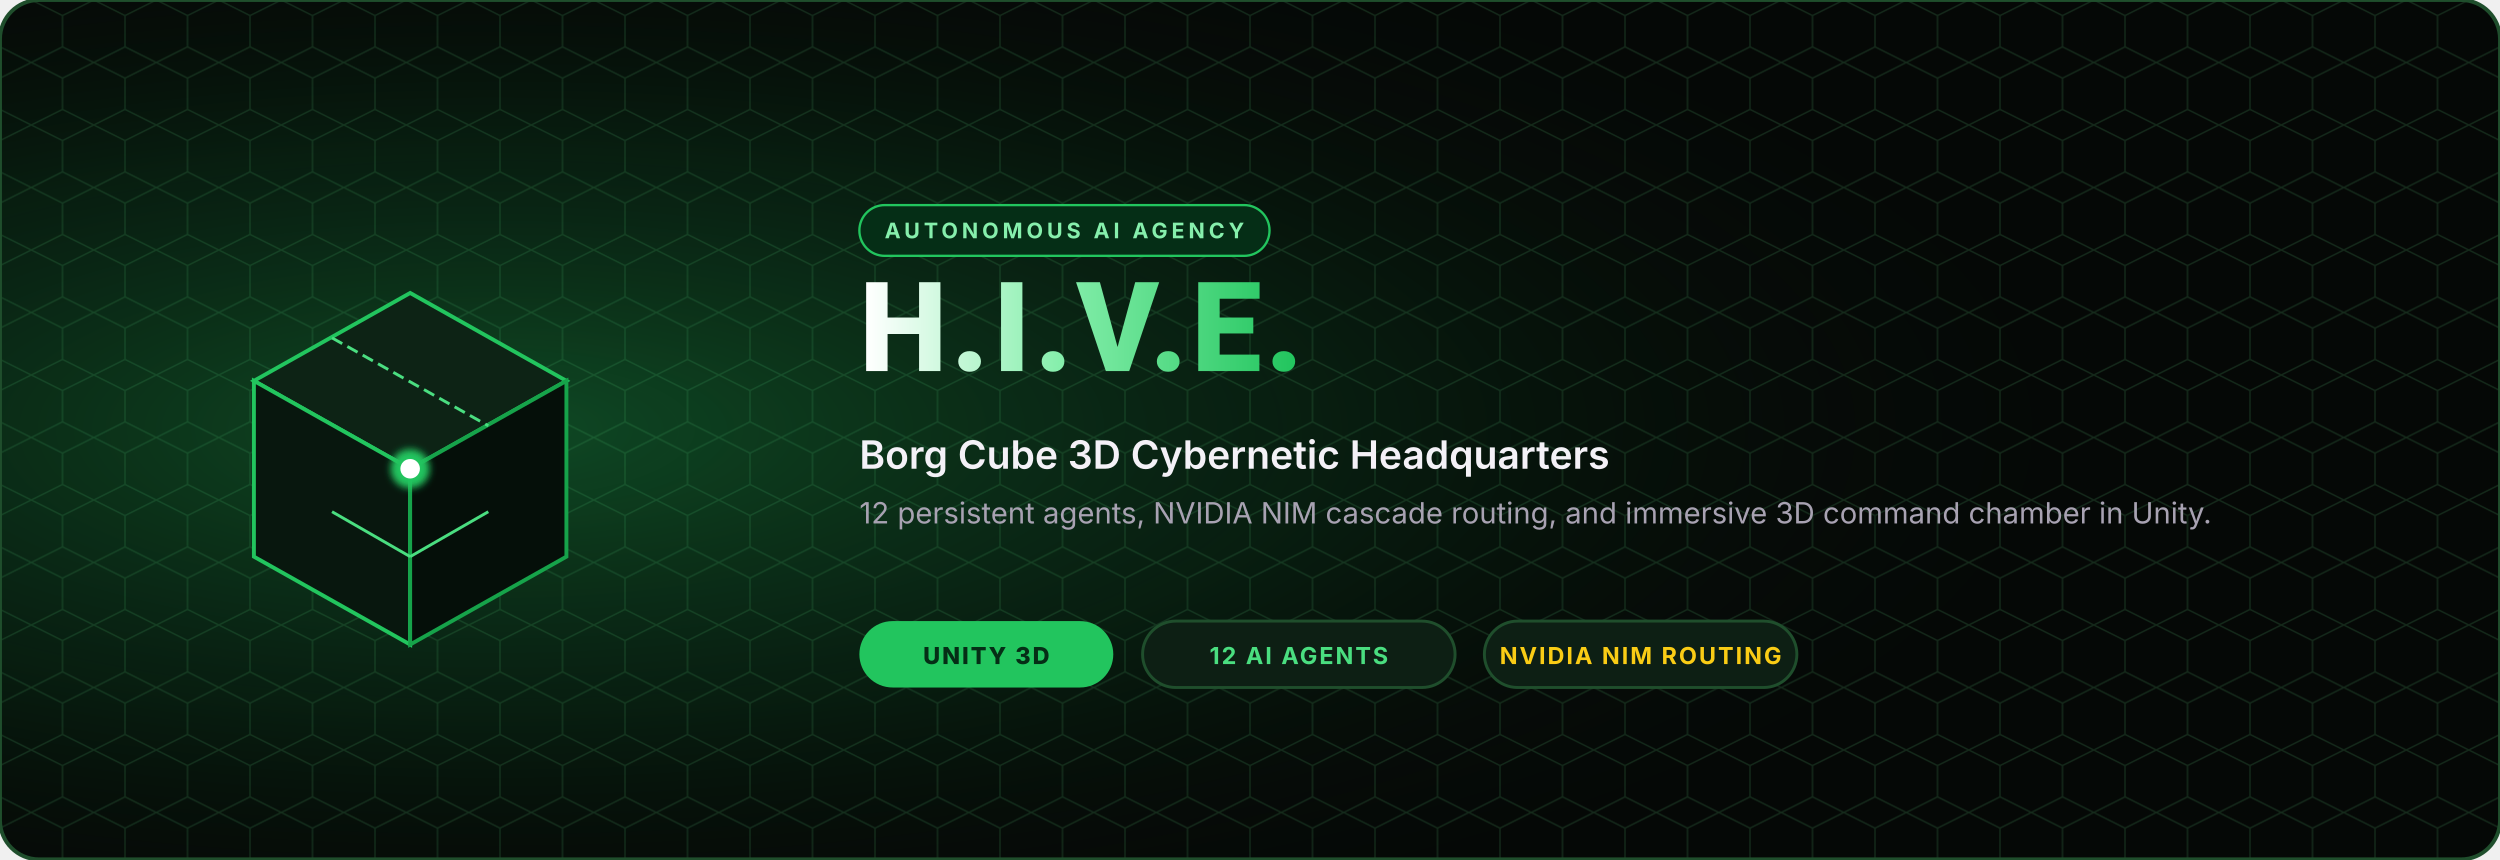
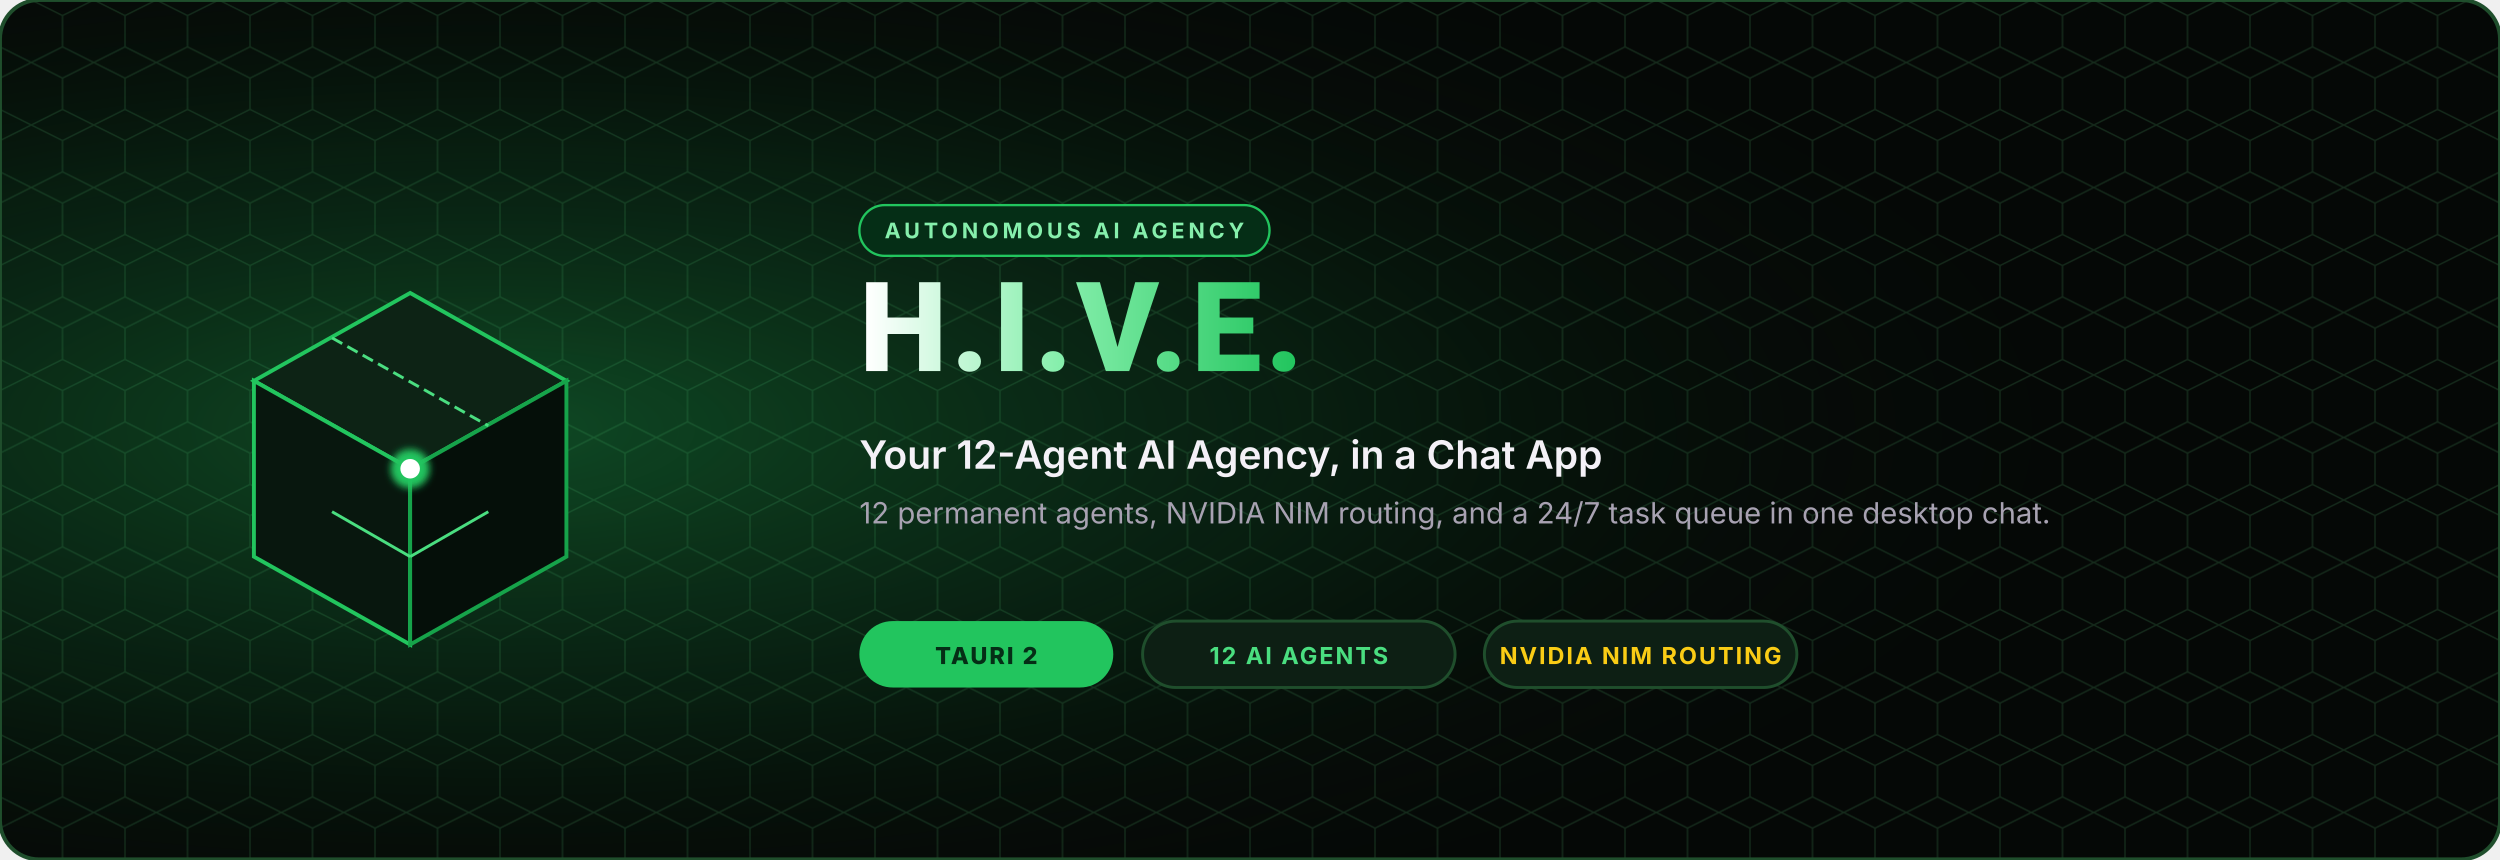
- <svg xmlns="http://www.w3.org/2000/svg" width="1280" height="440" viewBox="0 0 1280 440" role="img" aria-label="H.I.V.E Banner">
+ <svg xmlns="http://www.w3.org/2000/svg" width="1280" height="440" viewBox="0 0 1280 440" role="img" aria-label="H.I.V.E. banner">
  <defs>
    <radialGradient id="borgGlow" cx="20%" cy="50%" r="65%">
      <stop offset="0%" stop-color="#22c55e" stop-opacity="0.35" />
      <stop offset="50%" stop-color="#15803d" stop-opacity="0.18" />
      <stop offset="100%" stop-color="#050806" stop-opacity="0" />
    </radialGradient>
    <linearGradient id="textGrad" x1="0%" y1="0%" x2="100%" y2="0%">
      <stop offset="0%" stop-color="#ffffff" />
      <stop offset="45%" stop-color="#86efac" />
      <stop offset="100%" stop-color="#22c55e" />
    </linearGradient>
    <pattern id="hexGrid" width="32" height="32" patternUnits="userSpaceOnUse">
      <path d="M 16 0 L 32 8 L 32 24 L 16 32 L 0 24 L 0 8 Z" fill="none" stroke="#14281a" stroke-width="0.8" />
    </pattern>
  </defs>
  <rect width="1280" height="440" rx="20" fill="#050806" />
  <rect width="1280" height="440" fill="url(#hexGrid)" rx="20" />
  <rect width="1280" height="440" fill="url(#borgGlow)" rx="20" />
  <rect width="1280" height="440" rx="20" fill="none" stroke="#1f4e2c" stroke-width="2" />
  <g transform="translate(110, 80)">
    <g transform="translate(100, 140)">
      <polygon points="0,-70 80,-25 0,20 -80,-25" fill="#0d2315" stroke="#22c55e" stroke-width="2" />
      <polygon points="-80,-25 0,20 0,110 -80,65" fill="#08170e" stroke="#22c55e" stroke-width="2" />
      <polygon points="0,20 80,-25 80,65 0,110" fill="#050f09" stroke="#16a34a" stroke-width="2" />
      <line x1="-40" y1="-47" x2="40" y2="-2" stroke="#4ade80" stroke-width="1.5" stroke-dasharray="6 3" />
      <line x1="-40" y1="42" x2="0" y2="65" stroke="#4ade80" stroke-width="1.5" />
      <line x1="0" y1="65" x2="40" y2="42" stroke="#4ade80" stroke-width="1.5" />
      <circle cx="0" cy="20" r="10" fill="#22c55e" filter="blur(2px)" />
      <circle cx="0" cy="20" r="5" fill="#ffffff" />
    </g>
  </g>
  <g transform="translate(440, 0)">
    <g transform="translate(0, 105)">
      <rect width="210" height="26" rx="13" fill="#052e16" stroke="#22c55e" stroke-width="1.2" />
      <text x="105" y="17" font-family="-apple-system, BlinkMacSystemFont, sans-serif" font-size="11" font-weight="700" fill="#86efac" text-anchor="middle" letter-spacing="2">AUTONOMOUS AI AGENCY</text>
    </g>
    <g transform="translate(0, 190)">
      <text font-family="-apple-system, BlinkMacSystemFont, 'Segoe UI', Roboto, sans-serif" font-size="64" font-weight="900" letter-spacing="2" fill="url(#textGrad)">H.I.V.E.</text>
    </g>
    <g transform="translate(0, 240)">
-       <text font-family="-apple-system, BlinkMacSystemFont, 'Segoe UI', sans-serif" font-size="20" font-weight="600" fill="#f4f1f7">Borg Cube 3D Cybernetic Headquarters</text>
-       <text y="28" font-family="-apple-system, BlinkMacSystemFont, 'Segoe UI', sans-serif" font-size="15" font-weight="400" fill="#a8a2b2">12 persistent agents, NVIDIA NIM cascade routing, and immersive 3D command chamber in Unity.</text>
+       <text font-family="-apple-system, BlinkMacSystemFont, 'Segoe UI', sans-serif" font-size="20" font-weight="600" fill="#f4f1f7">Your 12-Agent AI Agency, in a Chat App</text>
+       <text y="28" font-family="-apple-system, BlinkMacSystemFont, 'Segoe UI', sans-serif" font-size="15" font-weight="400" fill="#a8a2b2">12 permanent agents, NVIDIA NIM routing, and a 24/7 task queue in one desktop chat.</text>
    </g>
    <g transform="translate(0, 318)">
      <rect width="130" height="34" rx="17" fill="#22c55e" />
-       <text x="65" y="22" font-family="-apple-system, BlinkMacSystemFont, sans-serif" font-size="12" font-weight="800" fill="#052e16" text-anchor="middle" letter-spacing="1">UNITY 3D</text>
+       <text x="65" y="22" font-family="-apple-system, BlinkMacSystemFont, sans-serif" font-size="12" font-weight="800" fill="#052e16" text-anchor="middle" letter-spacing="1">TAURI 2</text>
      <rect x="145" width="160" height="34" rx="17" fill="#0d1f14" stroke="#1f4e2c" stroke-width="1.5" />
      <text x="225" y="22" font-family="-apple-system, BlinkMacSystemFont, sans-serif" font-size="12" font-weight="700" fill="#4ade80" text-anchor="middle" letter-spacing="1">12 AI AGENTS</text>
      <rect x="320" width="160" height="34" rx="17" fill="#0d1f14" stroke="#1f4e2c" stroke-width="1.5" />
      <text x="400" y="22" font-family="-apple-system, BlinkMacSystemFont, sans-serif" font-size="12" font-weight="700" fill="#facc15" text-anchor="middle" letter-spacing="1">NVIDIA NIM ROUTING</text>
    </g>
  </g>
</svg>
